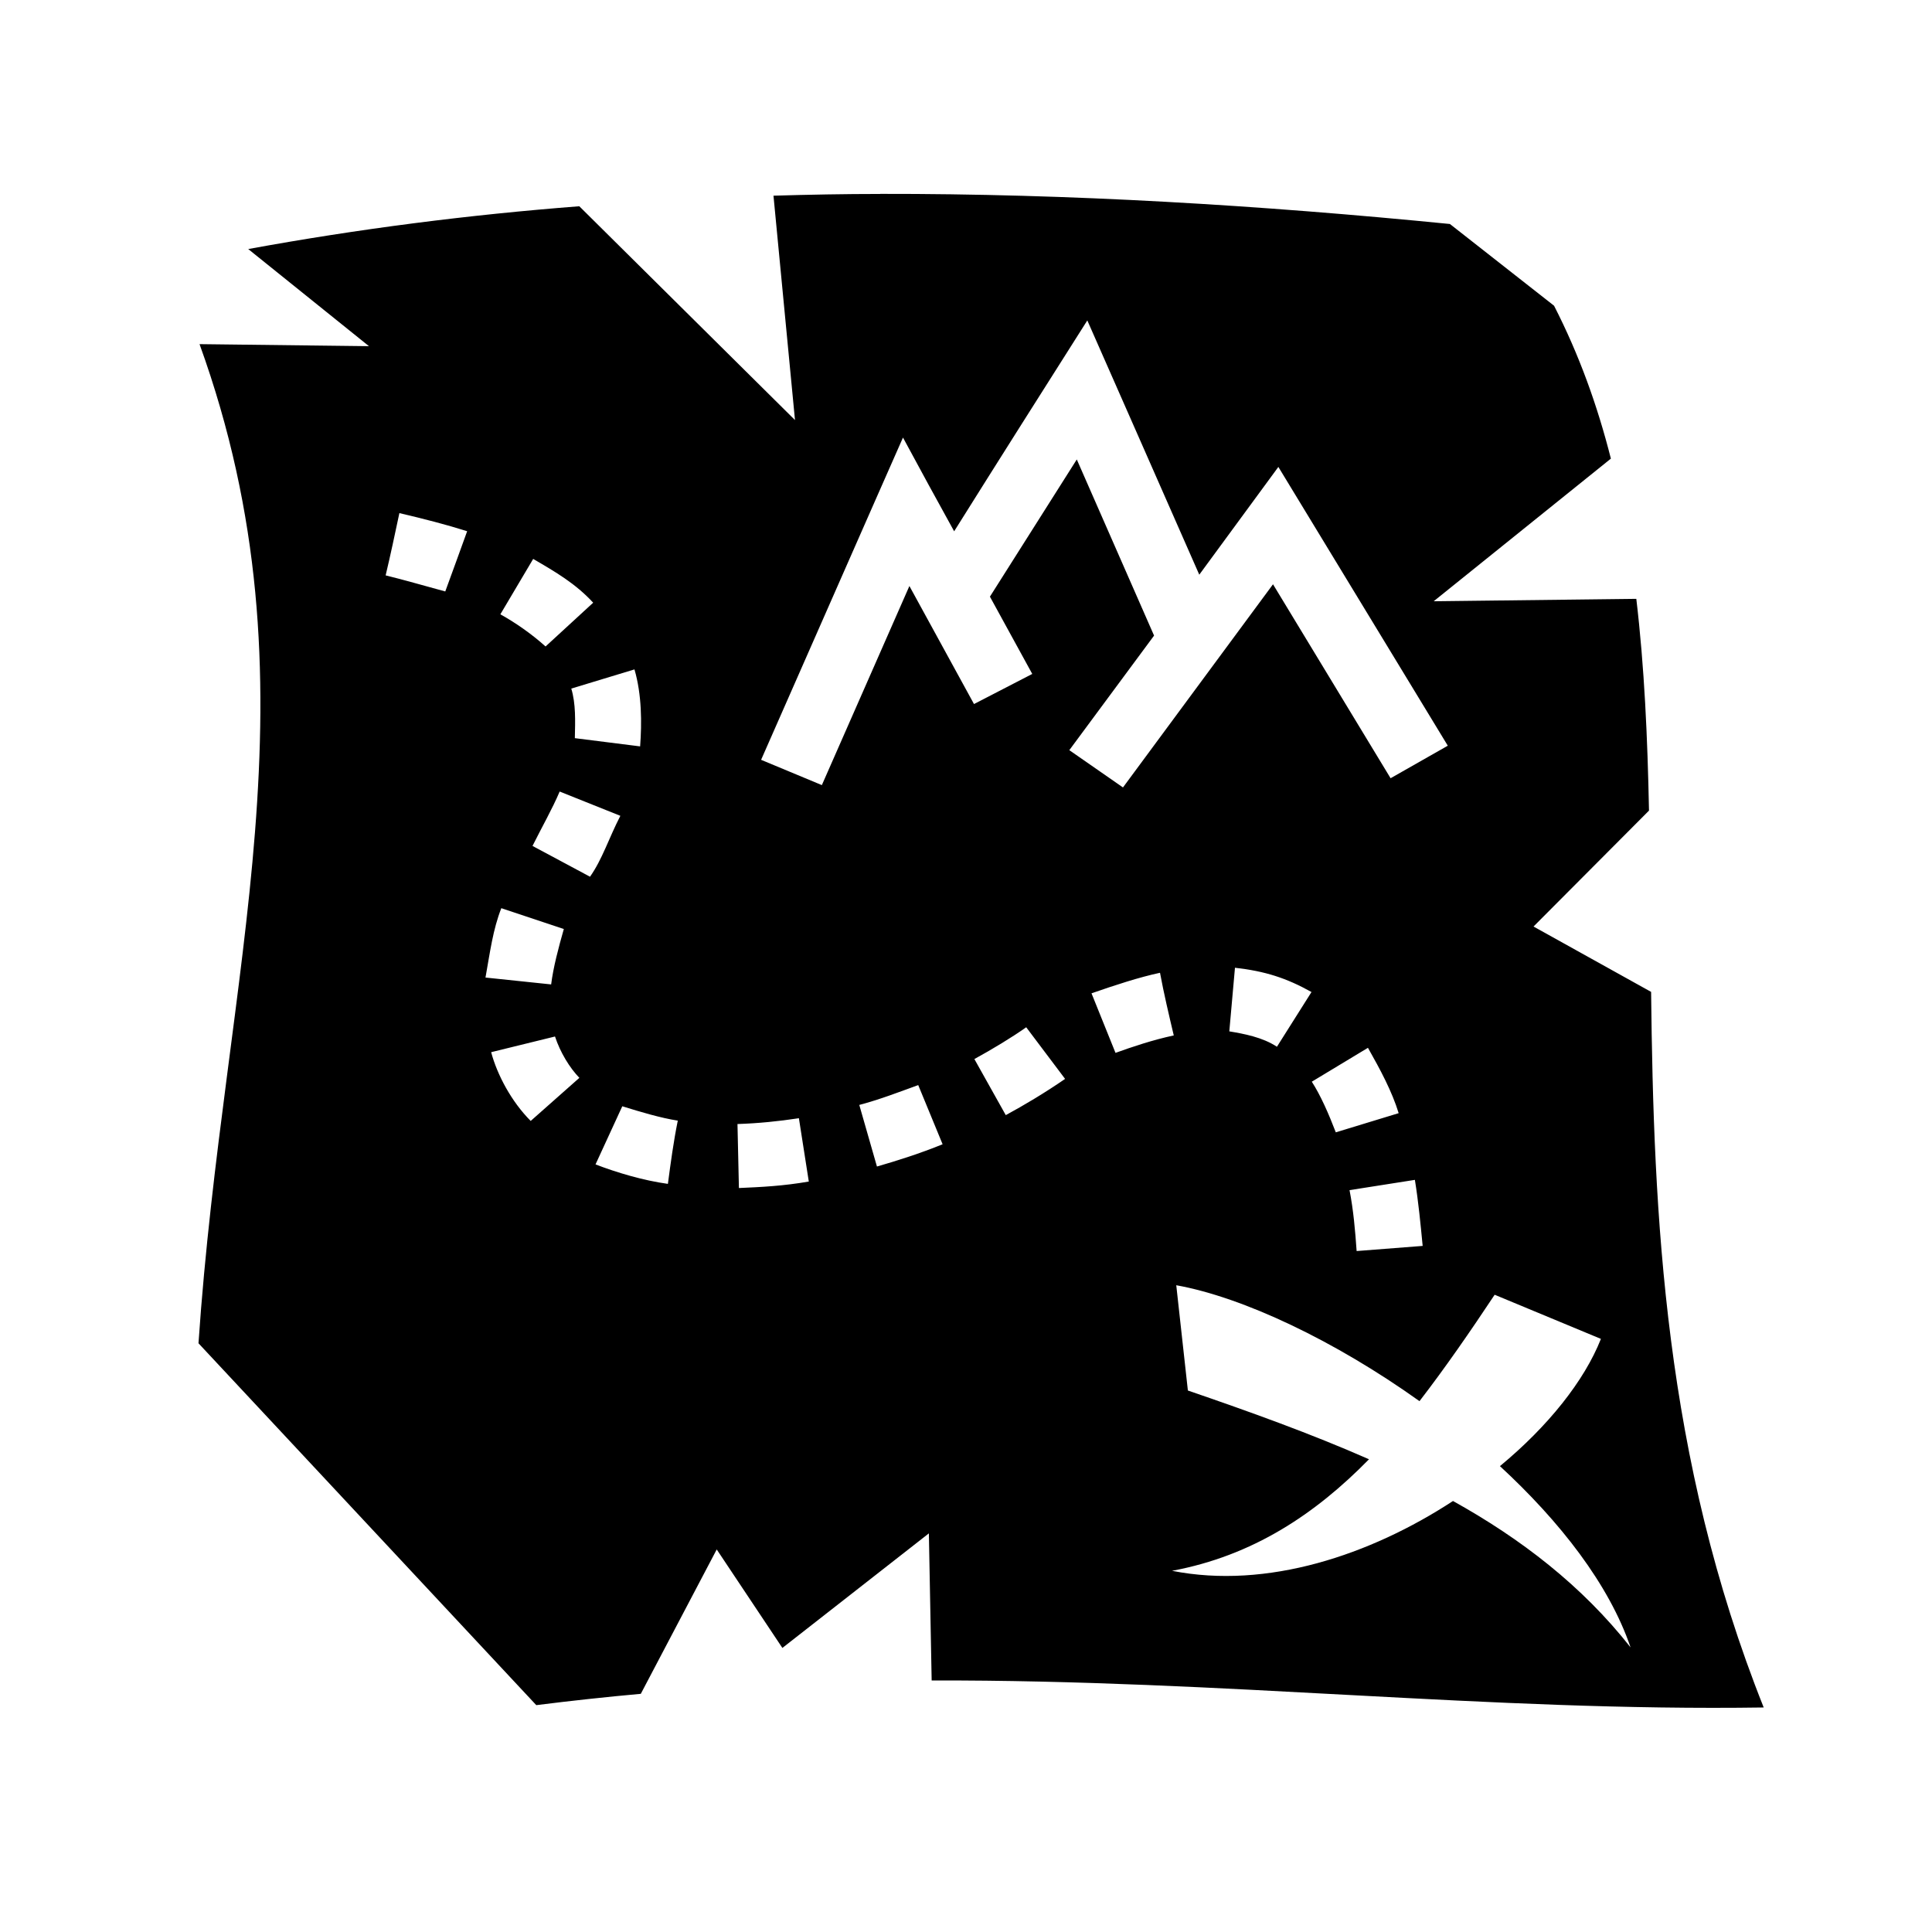
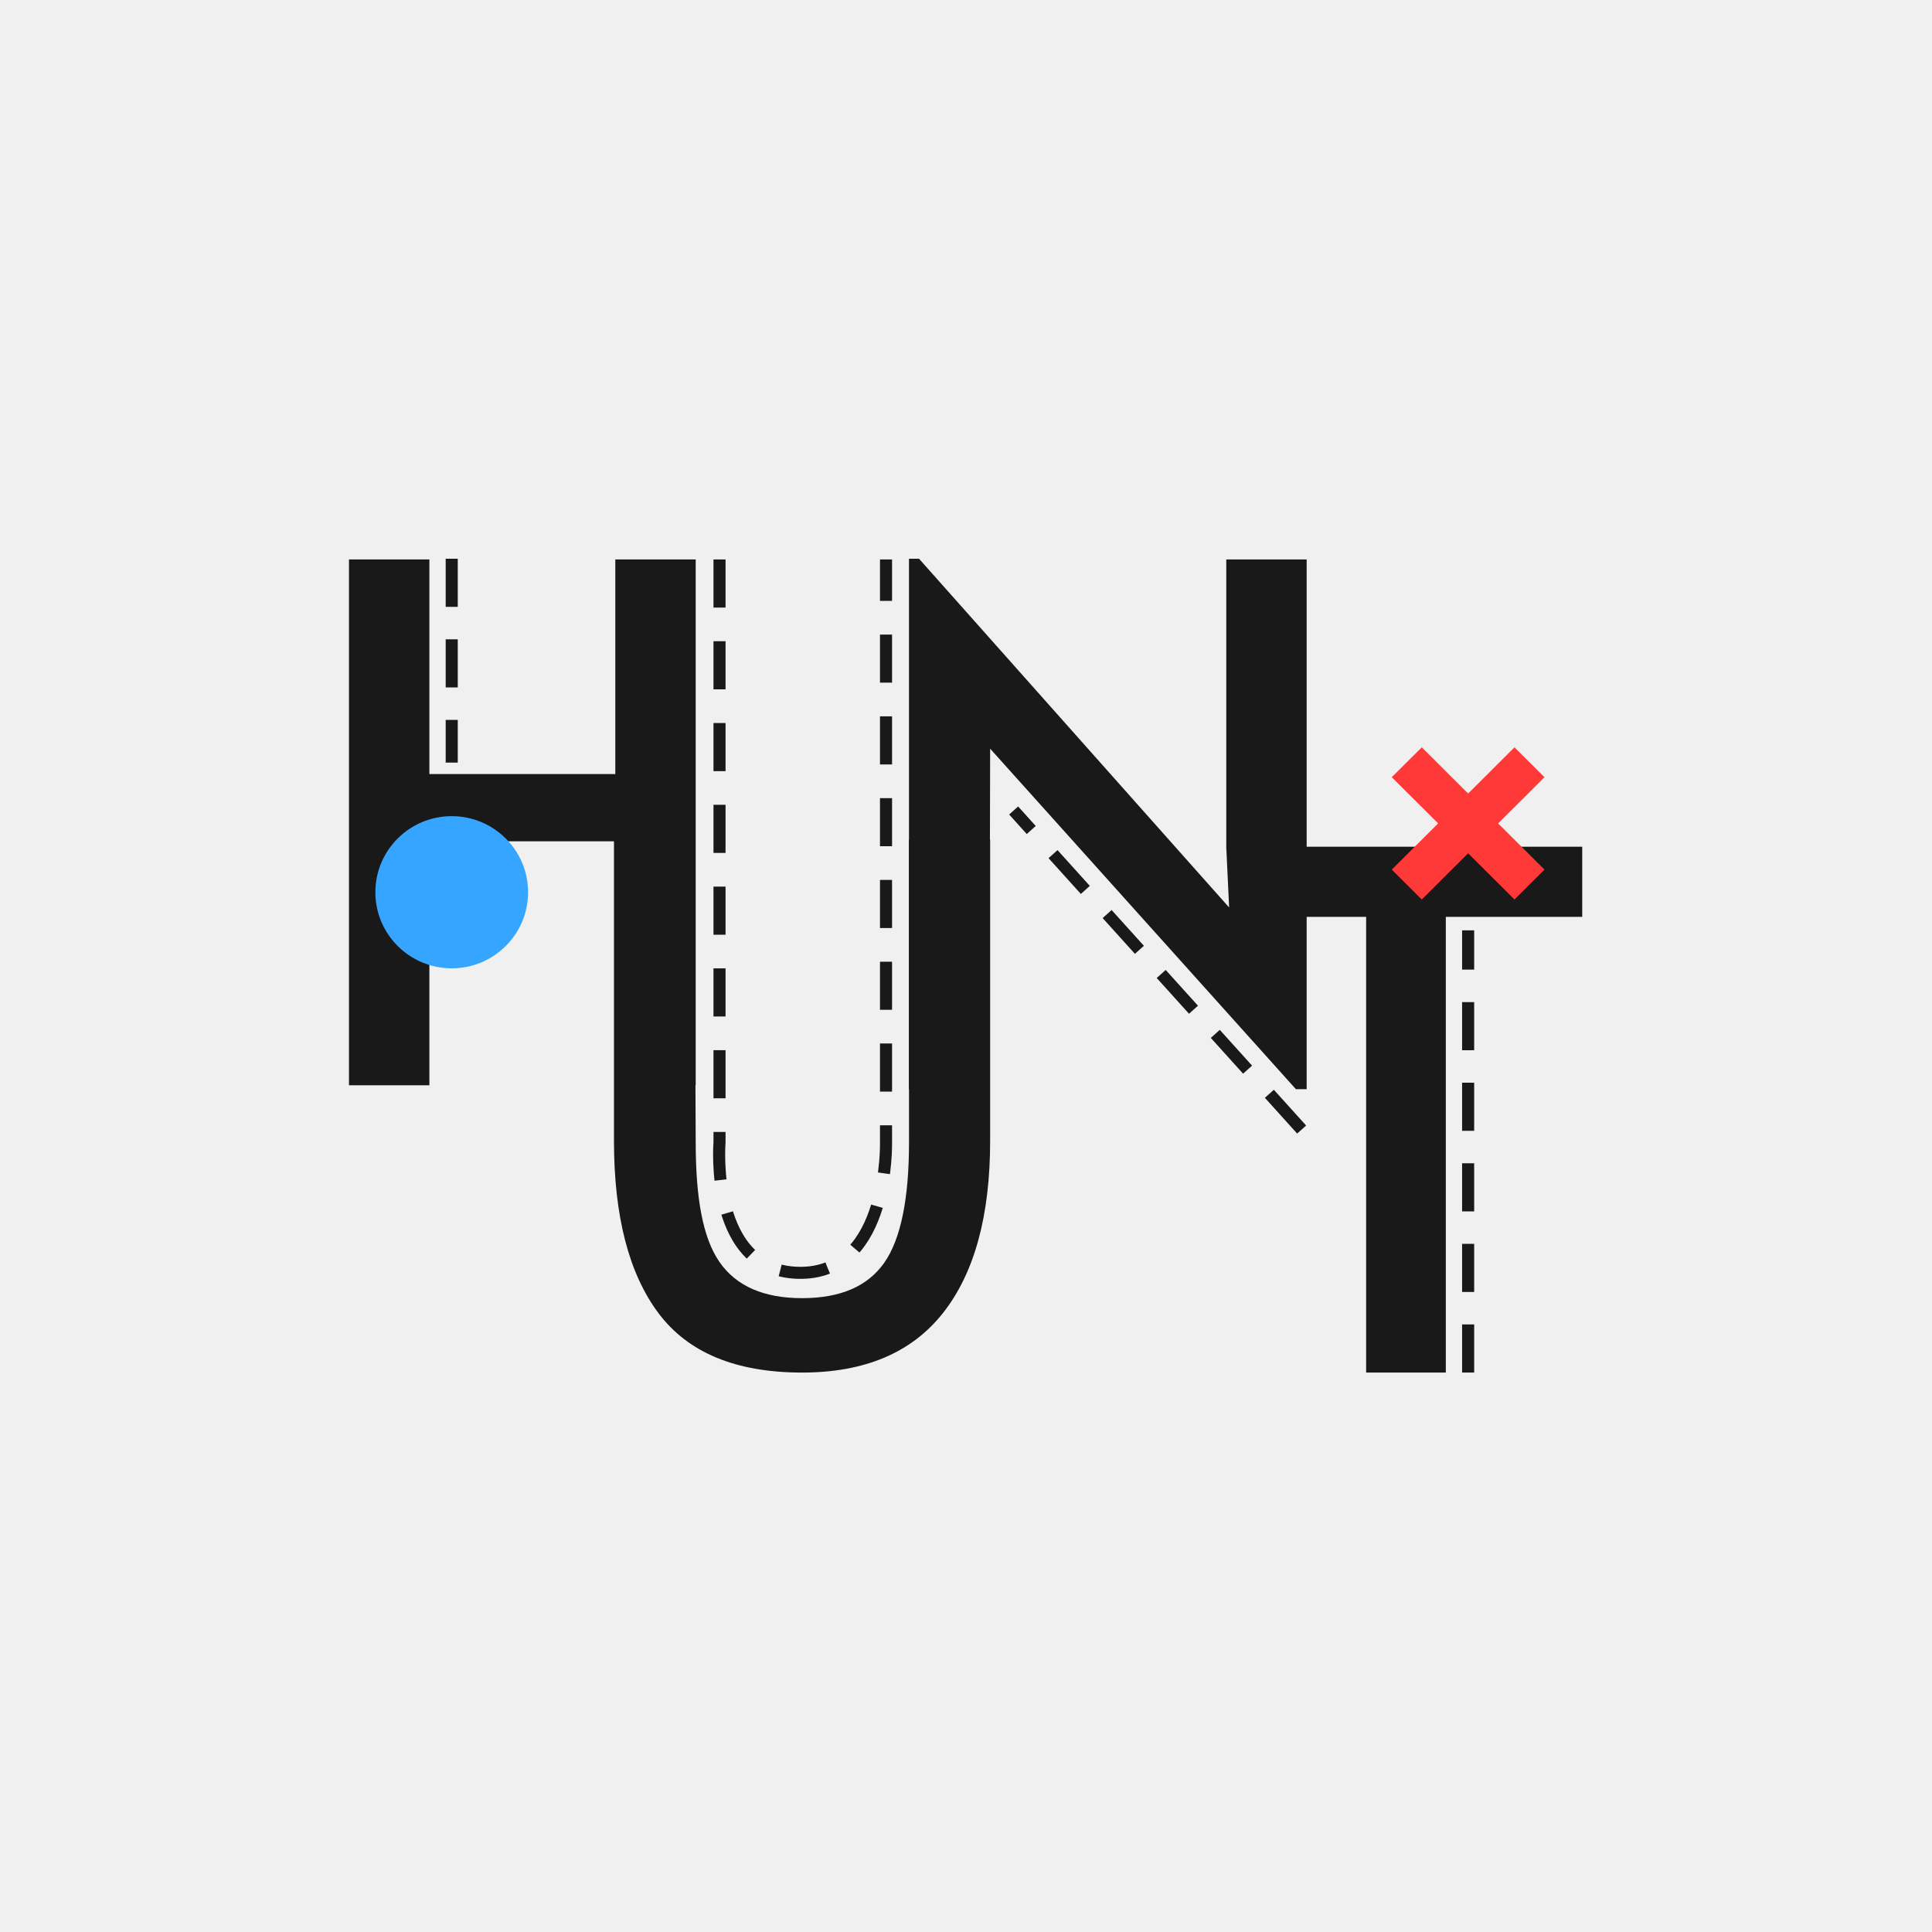
- <svg xmlns="http://www.w3.org/2000/svg" width="256" height="256">
-   <g class="layer">
-     <rect fill="#ffffff" height="328" id="svg_2" stroke="#000000" width="328" x="-43" y="-39" />
-     <path d="m116.62,25.7c-4.72,0 -9.45,0.09 -14.13,0.23l2.85,29.73l-28.58,-28.33c-14.64,1.13 -29.23,2.99 -43.87,5.67l16,12.87l-22.45,-0.27c16.42,45.41 3.23,82.76 -0.14,132.39l44.76,47.95c4.68,-0.59 9.31,-1.09 13.85,-1.5l10.06,-19.13l8.7,13.05l19.41,-15.18l0.37,19.49c38.78,-0.09 73.76,4.12 110.25,3.58c-13.19,-33.09 -14.59,-65.09 -14.92,-94.82l-15.58,-8.66l15.3,-15.36c-0.19,-9.65 -0.61,-19.04 -1.68,-28.06l-26.85,0.32l23.48,-18.9c-1.78,-7.03 -4.21,-13.78 -7.53,-20.26l-13.8,-10.83c-25.16,-2.49 -50.33,-4.03 -75.49,-3.99l-0.01,0.01zm27.46,16.77c4.96,11.22 9.87,22.44 14.83,33.68c3.51,-4.76 6.97,-9.52 10.48,-14.28c7.48,12.33 14.97,24.61 22.45,36.94l-7.58,4.31l-15.58,-25.7l-19.88,26.92l-7.11,-4.94l11.23,-15.18l-10.24,-23.34l-11.51,18.18l5.61,10.24l-7.72,3.99l-8.56,-15.64l-11.6,26.38l-8.05,-3.35l15.2,-34.54l3.6,-8.16c2.25,4.17 4.49,8.29 6.78,12.42c5.85,-9.34 11.74,-18.63 17.63,-27.92l0.02,-0.01zm-91.16,25.52c3.14,0.73 6.27,1.54 8.98,2.4c-0.98,2.67 -1.92,5.35 -2.9,7.98c-2.71,-0.73 -5.48,-1.54 -7.9,-2.13c0.65,-2.72 1.23,-5.48 1.82,-8.25zm17.73,6.07c2.95,1.72 5.61,3.26 7.95,5.8l-6.31,5.8c-1.87,-1.68 -4.02,-3.17 -5.99,-4.26l4.35,-7.34zm13.42,14.64c0.98,3.35 0.98,7.12 0.75,10.2l-8.65,-1.09c0.05,-2.31 0.14,-4.53 -0.47,-6.57l8.37,-2.54zm-9.92,16.18l8.05,3.22c-1.54,2.99 -2.39,5.76 -4.02,8.07l-7.62,-4.08c1.22,-2.45 2.62,-4.9 3.6,-7.21l-0.01,0zm-7.72,15.46l8.28,2.76c-0.7,2.45 -1.4,5.08 -1.68,7.34l-8.7,-0.91c0.61,-3.4 0.98,-6.35 2.1,-9.2l0,0.01zm97.2,7.89c3.98,0.45 6.83,1.36 10.15,3.22l-4.58,7.25c-1.92,-1.27 -4.4,-1.72 -6.31,-2.04l0.75,-8.43l-0.01,0zm-9.92,0.68c0.51,2.76 1.17,5.53 1.82,8.29c-2.76,0.59 -5.47,1.5 -7.72,2.31l-3.18,-7.89c3.13,-1.09 6.31,-2.13 9.07,-2.72l0.01,0.01zm-17.73,7.21l5.15,6.84c-2.62,1.81 -5.52,3.54 -7.86,4.8l-4.16,-7.43c2.39,-1.31 4.96,-2.86 6.88,-4.22l-0.01,0.01zm-62.44,1.22c0.7,2.13 1.96,4.17 3.23,5.48l-6.45,5.71c-2.57,-2.58 -4.44,-6.12 -5.24,-9.11l8.47,-2.08l-0.01,0zm107.72,1.5c1.64,2.9 3.18,5.76 4.07,8.66l-8.33,2.54c-0.94,-2.45 -2.01,-4.9 -3.18,-6.71l7.44,-4.49zm-59.59,4.94l3.23,7.84c-2.99,1.22 -6.03,2.18 -8.7,2.95l-2.34,-8.16c2.76,-0.73 5.29,-1.72 7.81,-2.63zm-39.2,2.81c2.48,0.77 5.05,1.54 7.34,1.9c-0.56,2.76 -0.94,5.57 -1.31,8.38c-3.27,-0.45 -6.78,-1.5 -9.59,-2.58l3.55,-7.71l0.01,0.01zm23.39,1.59l1.31,8.38c-3.37,0.59 -6.27,0.73 -9.26,0.86l-0.19,-8.48c2.76,-0.09 5.43,-0.36 8.14,-0.77l0,0.01zm81.62,8.16c0.47,2.9 0.75,5.85 1.03,8.75l-8.75,0.68c-0.19,-2.72 -0.42,-5.39 -0.94,-8.07l8.65,-1.36l0.01,0zm-31.62,13.96c8.84,1.59 21,7.34 32.23,15.36c3.46,-4.49 6.74,-9.25 9.96,-14.1l14.08,5.85c-2.2,5.57 -7.02,11.6 -13.38,16.86c7.95,7.34 14.45,15.64 17.31,24.02c-6.45,-8.2 -14.55,-14.41 -23.53,-19.4c-10.95,7.16 -24.65,11.74 -37.23,9.25c10.71,-1.99 18.99,-7.52 26.1,-14.78c-7.72,-3.4 -15.81,-6.3 -24,-9.11l-1.54,-13.96l0,0.01z" fill="#000" id="svg_1" />
+ <svg xmlns="http://www.w3.org/2000/svg" width="256px" height="256px" viewBox="0 0 256 255" version="1.1">
+   <g id="surface1">
+     <path style=" stroke:none;fill-rule:nonzero;fill:rgb(9.804%,9.804%,9.804%);fill-opacity:1;" d="M 46.242 73.629 L 56.895 73.629 L 56.895 102.066 L 81.531 102.066 L 81.531 73.629 L 92.184 73.629 L 92.184 143.305 L 81.531 143.305 L 81.531 110.977 L 56.895 110.977 L 56.895 143.305 L 46.242 143.305 Z M 46.242 73.629 " />
+     <path style=" stroke:none;fill-rule:nonzero;fill:rgb(9.804%,9.804%,9.804%);fill-opacity:1;" d="M 106.277 181.371 C 97.527 181.371 91.188 178.75 87.254 173.504 C 83.324 168.258 81.355 160.645 81.355 150.656 L 81.355 110.75 L 92.012 110.75 L 92.184 150.848 C 92.184 158.242 93.121 163.535 95.34 166.727 C 97.559 169.918 101.203 171.512 106.277 171.512 C 111.352 171.512 114.98 169.949 117.168 166.82 C 119.355 163.691 120.449 158.367 120.449 150.848 L 120.449 110.75 L 131.199 110.75 L 131.199 150.656 C 131.199 160.578 129.121 168.18 124.969 173.457 C 120.816 178.734 114.586 181.371 106.277 181.371 Z M 106.277 181.371 " />
+     <path style=" stroke:none;fill-rule:nonzero;fill:rgb(9.804%,9.804%,9.804%);fill-opacity:1;" d="M 131.199 98.703 L 131.098 143.824 L 120.445 143.824 L 120.445 73.535 L 121.777 73.535 L 162.867 119.746 L 162.488 111.785 L 162.488 73.629 L 173.141 73.629 L 173.141 143.824 L 171.715 143.824 Z M 131.199 98.703 " />
+     <path style=" stroke:none;fill-rule:nonzero;fill:rgb(9.804%,9.804%,9.804%);fill-opacity:1;" d="M 181.02 120.988 L 163.137 120.988 L 163.137 111.695 L 209.652 111.695 L 209.652 120.988 L 191.578 120.988 L 191.578 181.371 L 181.02 181.371 Z M 181.02 120.988 " />
+     <path style="fill:none;stroke-width:12.5;stroke-linecap:butt;stroke-linejoin:round;stroke:rgb(9.804%,9.804%,9.804%);stroke-opacity:1;stroke-dasharray:50,35;stroke-miterlimit:1.5;" d="M 745.215 577.482 L 745.215 1183.119 C 745.215 1183.119 733.918 1320.496 830.707 1318.873 C 921.023 1317.31 917.664 1183.119 917.664 1183.119 L 917.664 577.482 " transform="matrix(0.127936,0,0,0.1275,0,0)" />
+     <path style="fill:none;stroke-width:12.5;stroke-linecap:butt;stroke-linejoin:round;stroke:rgb(9.804%,9.804%,9.804%);stroke-opacity:1;stroke-dasharray:50,33.75;stroke-miterlimit:1.5;" d="M 1348.147 1169.975 L 1049.841 838.388 " transform="matrix(0.127936,0,0,0.1275,0,0)" />
+     <path style="fill:none;stroke-width:12.5;stroke-linecap:butt;stroke-linejoin:round;stroke:rgb(9.804%,9.804%,9.804%);stroke-opacity:1;stroke-dasharray:50,33.75;stroke-miterlimit:1.5;" d="M 1520.566 1422.518 L 1520.566 962.929 " transform="matrix(0.127936,0,0,0.1275,0,0)" />
+     <path style=" stroke:none;fill-rule:evenodd;fill:rgb(100%,21.961%,21.961%);fill-opacity:1;" d="M 194.535 104.648 L 188.395 98.523 L 184.418 102.484 L 190.562 108.605 L 184.418 114.727 L 188.395 118.688 L 194.535 112.566 L 200.68 118.688 L 204.652 114.727 L 198.508 108.605 L 204.652 102.484 L 200.68 98.523 Z M 194.535 104.648 " />
+     <path style="fill:none;stroke-width:12.5;stroke-linecap:butt;stroke-linejoin:round;stroke:rgb(9.804%,9.804%,9.804%);stroke-opacity:1;stroke-dasharray:50,33.75;stroke-miterlimit:1.5;" d="M 467.855 576.746 L 467.855 788.634 " transform="matrix(0.127936,0,0,0.1275,0,0)" />
+     <path style=" stroke:none;fill-rule:evenodd;fill:rgb(21.176%,64.706%,100%);fill-opacity:1;" d="M 69.973 117.727 C 69.973 123.293 65.441 127.809 59.855 127.809 C 54.27 127.809 49.738 123.293 49.738 117.727 C 49.738 112.156 54.27 107.645 59.855 107.645 C 65.441 107.645 69.973 112.156 69.973 117.727 Z M 69.973 117.727 " />
  </g>
</svg>
